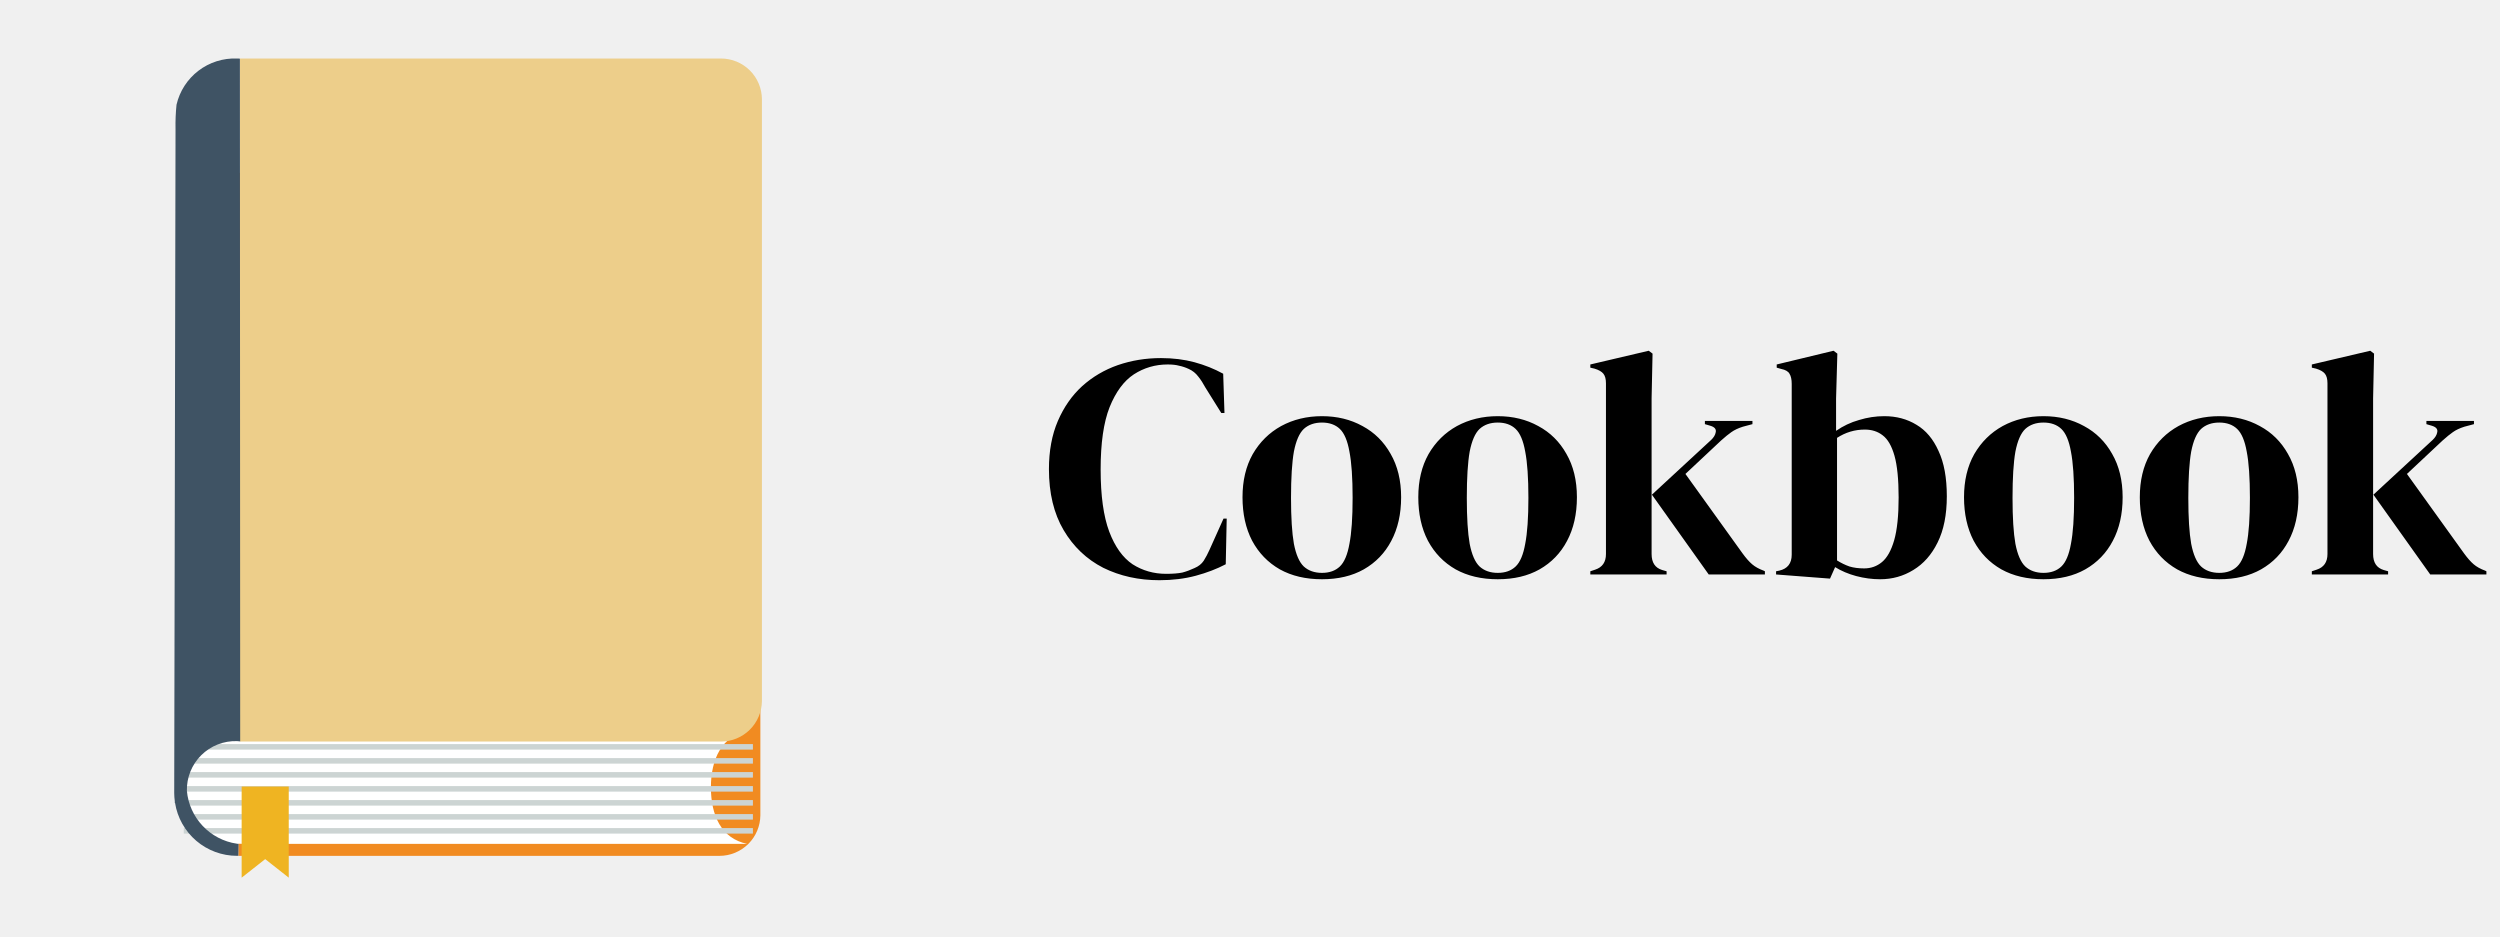
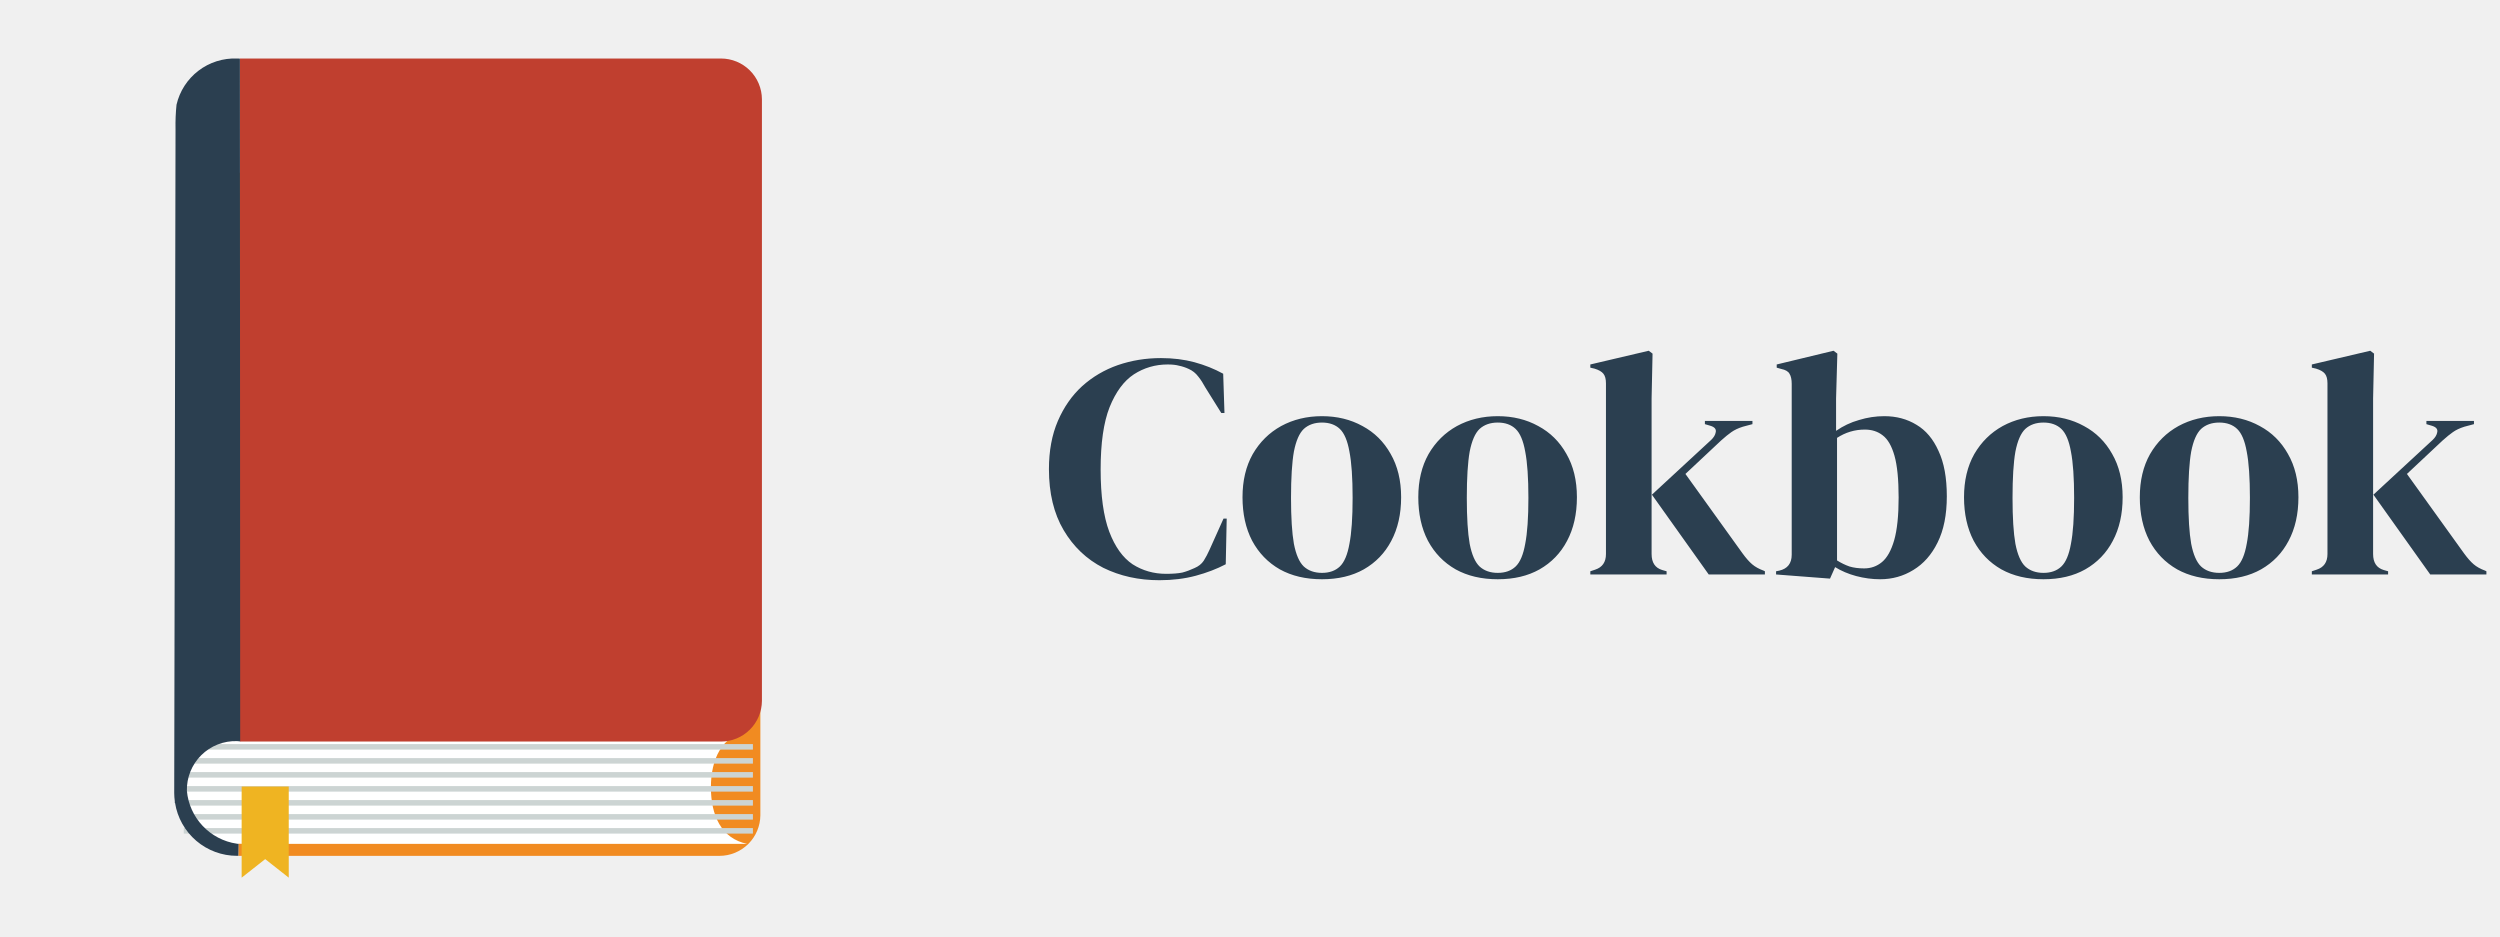
<svg xmlns="http://www.w3.org/2000/svg" width="235" height="88" viewBox="0 0 235 88" fill="none">
-   <path d="M67.625 16.244H22.41V80.451H67.625C68.642 80.451 69.617 80.049 70.338 79.333C71.059 78.617 71.468 77.645 71.475 76.629V20.075C71.47 19.057 71.062 18.083 70.341 17.365C69.619 16.647 68.643 16.244 67.625 16.244V16.244Z" fill="#F18B21" />
+   <path d="M67.625 16.244H22.41V80.451H67.625C68.642 80.451 69.617 80.049 70.338 79.333C71.059 78.617 71.468 77.645 71.475 76.629V20.075C71.47 19.057 71.062 18.083 70.341 17.365C69.619 16.647 68.643 16.244 67.625 16.244Z" fill="#F18B21" />
  <path d="M70.326 68.689V68.596H22.657C21.26 68.65 19.939 69.246 18.974 70.258C18.009 71.27 17.476 72.618 17.487 74.016C17.477 74.714 17.606 75.406 17.867 76.053C18.128 76.7 18.516 77.288 19.008 77.782C19.5 78.277 20.087 78.668 20.732 78.932C21.378 79.196 22.07 79.328 22.767 79.321C23.133 79.321 23.529 79.348 23.889 79.321H70.224C67.793 78.818 66.825 76.629 66.825 74.002C66.825 71.376 67.845 69.154 70.326 68.689Z" fill="white" />
  <path d="M17.273 69.944H70.774V70.463H17.273V69.944Z" fill="#CCD4D3" />
  <path d="M17.273 72.575H70.774V73.095H17.273V72.575Z" fill="#CCD4D3" />
  <path d="M17.273 75.207H70.774V75.727H17.273V75.207Z" fill="#CCD4D3" />
  <path d="M17.273 76.524H70.774V77.044H17.273V76.524Z" fill="#CCD4D3" />
  <path d="M17.273 77.839H70.774V78.358H17.273V77.839Z" fill="#CCD4D3" />
  <path d="M17.273 73.892H70.774V74.412H17.273V73.892Z" fill="#CCD4D3" />
  <path d="M17.273 71.261H70.774V71.781H17.273V71.261Z" fill="#CCD4D3" />
-   <path d="M67.771 5.5H22.555V69.707H67.771C68.787 69.707 69.763 69.305 70.484 68.589C71.205 67.873 71.614 66.901 71.621 65.885V9.322C71.614 8.306 71.205 7.334 70.484 6.618C69.763 5.902 68.787 5.5 67.771 5.5V5.5Z" fill="#EDCE8A" />
-   <path d="M22.424 79.332C22.38 79.332 22.286 79.307 22.242 79.305C21.02 79.12 19.895 78.53 19.047 77.63C18.199 76.73 17.678 75.572 17.567 74.341C17.552 73.719 17.665 73.101 17.898 72.524C18.13 71.948 18.478 71.424 18.92 70.987C19.361 70.549 19.888 70.206 20.467 69.979C21.045 69.752 21.665 69.645 22.286 69.666C22.33 69.666 22.534 69.691 22.578 69.693L22.55 5.514C22.462 5.5 22.371 5.5 22.275 5.5C20.971 5.45 19.69 5.856 18.653 6.649C17.616 7.441 16.887 8.571 16.593 9.842C16.514 10.61 16.483 11.381 16.5 12.152L16.376 74.55C16.378 74.805 16.397 75.059 16.431 75.311V75.477H16.456C16.676 76.862 17.383 78.124 18.449 79.035C19.516 79.946 20.872 80.448 22.275 80.448H22.404L22.424 79.332Z" fill="#3F5364" />
+   <path d="M67.771 5.5H22.555V69.707H67.771C68.787 69.707 69.763 69.305 70.484 68.589C71.205 67.873 71.614 66.901 71.621 65.885V9.322C71.614 8.306 71.205 7.334 70.484 6.618C69.763 5.902 68.787 5.5 67.771 5.5Z" fill="#C03F2F" />
+   <path d="M22.424 79.332C22.38 79.332 22.286 79.307 22.242 79.305C21.02 79.12 19.895 78.53 19.047 77.63C18.199 76.73 17.678 75.572 17.567 74.341C17.552 73.719 17.665 73.101 17.898 72.524C18.13 71.948 18.478 71.424 18.92 70.987C19.361 70.549 19.888 70.206 20.467 69.979C21.045 69.752 21.665 69.645 22.286 69.666C22.33 69.666 22.534 69.691 22.578 69.693L22.55 5.514C22.462 5.5 22.371 5.5 22.275 5.5C20.971 5.45 19.69 5.856 18.653 6.649C17.616 7.441 16.887 8.571 16.593 9.842C16.514 10.61 16.483 11.381 16.5 12.152L16.376 74.55C16.378 74.805 16.397 75.059 16.431 75.311V75.477H16.456C16.676 76.862 17.383 78.124 18.449 79.035C19.516 79.946 20.872 80.448 22.275 80.448H22.404L22.424 79.332Z" fill="#2B3F50" />
  <path d="M27.142 82.5L24.929 80.757L22.715 82.5V73.934H27.142V82.5Z" fill="#EFB422" />
-   <path d="M108.98 54.54C107.04 54.54 105.28 54.15 103.7 53.37C102.14 52.57 100.9 51.39 99.98 49.83C99.06 48.27 98.6 46.36 98.6 44.1C98.6 42.38 98.88 40.87 99.44 39.57C100 38.27 100.76 37.18 101.72 36.3C102.7 35.42 103.82 34.76 105.08 34.32C106.36 33.88 107.71 33.66 109.13 33.66C110.27 33.66 111.32 33.79 112.28 34.05C113.24 34.31 114.14 34.67 114.98 35.13L115.1 38.82H114.8L113.3 36.42C113.1 36.04 112.88 35.7 112.64 35.4C112.4 35.08 112.1 34.84 111.74 34.68C111.44 34.54 111.14 34.44 110.84 34.38C110.56 34.3 110.2 34.26 109.76 34.26C108.6 34.26 107.54 34.57 106.58 35.19C105.64 35.81 104.88 36.84 104.3 38.28C103.74 39.7 103.46 41.65 103.46 44.13C103.46 46.59 103.73 48.54 104.27 49.98C104.81 51.4 105.54 52.42 106.46 53.04C107.4 53.64 108.45 53.94 109.61 53.94C110.25 53.94 110.76 53.9 111.14 53.82C111.52 53.72 111.9 53.58 112.28 53.4C112.66 53.24 112.95 53.01 113.15 52.71C113.35 52.39 113.53 52.05 113.69 51.69L115.01 48.75H115.31L115.22 53.04C114.38 53.48 113.44 53.84 112.4 54.12C111.36 54.4 110.22 54.54 108.98 54.54ZM124.266 54.45C122.746 54.45 121.426 54.14 120.306 53.52C119.186 52.88 118.316 51.98 117.696 50.82C117.096 49.66 116.796 48.3 116.796 46.74C116.796 45.18 117.116 43.83 117.756 42.69C118.416 41.55 119.306 40.67 120.426 40.05C121.566 39.43 122.846 39.12 124.266 39.12C125.686 39.12 126.956 39.43 128.076 40.05C129.196 40.65 130.076 41.52 130.716 42.66C131.376 43.8 131.706 45.16 131.706 46.74C131.706 48.32 131.396 49.69 130.776 50.85C130.176 51.99 129.316 52.88 128.196 53.52C127.096 54.14 125.786 54.45 124.266 54.45ZM124.266 53.85C124.966 53.85 125.526 53.65 125.946 53.25C126.366 52.85 126.666 52.14 126.846 51.12C127.046 50.1 127.146 48.66 127.146 46.8C127.146 44.92 127.046 43.47 126.846 42.45C126.666 41.43 126.366 40.72 125.946 40.32C125.526 39.92 124.966 39.72 124.266 39.72C123.566 39.72 122.996 39.92 122.556 40.32C122.136 40.72 121.826 41.43 121.626 42.45C121.446 43.47 121.356 44.92 121.356 46.8C121.356 48.66 121.446 50.1 121.626 51.12C121.826 52.14 122.136 52.85 122.556 53.25C122.996 53.65 123.566 53.85 124.266 53.85ZM140.79 54.45C139.27 54.45 137.95 54.14 136.83 53.52C135.71 52.88 134.84 51.98 134.22 50.82C133.62 49.66 133.32 48.3 133.32 46.74C133.32 45.18 133.64 43.83 134.28 42.69C134.94 41.55 135.83 40.67 136.95 40.05C138.09 39.43 139.37 39.12 140.79 39.12C142.21 39.12 143.48 39.43 144.6 40.05C145.72 40.65 146.6 41.52 147.24 42.66C147.9 43.8 148.23 45.16 148.23 46.74C148.23 48.32 147.92 49.69 147.3 50.85C146.7 51.99 145.84 52.88 144.72 53.52C143.62 54.14 142.31 54.45 140.79 54.45ZM140.79 53.85C141.49 53.85 142.05 53.65 142.47 53.25C142.89 52.85 143.19 52.14 143.37 51.12C143.57 50.1 143.67 48.66 143.67 46.8C143.67 44.92 143.57 43.47 143.37 42.45C143.19 41.43 142.89 40.72 142.47 40.32C142.05 39.92 141.49 39.72 140.79 39.72C140.09 39.72 139.52 39.92 139.08 40.32C138.66 40.72 138.35 41.43 138.15 42.45C137.97 43.47 137.88 44.92 137.88 46.8C137.88 48.66 137.97 50.1 138.15 51.12C138.35 52.14 138.66 52.85 139.08 53.25C139.52 53.65 140.09 53.85 140.79 53.85ZM149.49 54V53.7L149.94 53.55C150.62 53.33 150.96 52.84 150.96 52.08V36.03C150.96 35.63 150.88 35.33 150.72 35.13C150.56 34.93 150.28 34.77 149.88 34.65L149.49 34.56V34.26L154.98 32.97L155.34 33.24L155.25 37.44V52.08C155.25 52.88 155.58 53.38 156.24 53.58L156.66 53.7V54H149.49ZM160.62 54L155.28 46.5L160.83 41.37C161.09 41.13 161.24 40.88 161.28 40.62C161.34 40.34 161.17 40.14 160.77 40.02L160.26 39.87V39.57H164.73V39.87L163.83 40.11C163.39 40.25 163.03 40.42 162.75 40.62C162.49 40.8 162.17 41.06 161.79 41.4L158.43 44.55L163.8 52.02C164.12 52.46 164.42 52.8 164.7 53.04C164.98 53.28 165.34 53.48 165.78 53.64L165.9 53.7V54H160.62ZM172.021 54.39L166.951 54V53.7L167.251 53.64C168.031 53.46 168.421 52.96 168.421 52.14V36.09C168.421 35.67 168.351 35.35 168.211 35.13C168.091 34.91 167.831 34.76 167.431 34.68L167.011 34.56V34.26L172.351 32.97L172.711 33.24L172.591 37.47V40.5C173.251 40.04 173.971 39.7 174.751 39.48C175.531 39.24 176.321 39.12 177.121 39.12C178.261 39.12 179.271 39.39 180.151 39.93C181.031 40.45 181.721 41.27 182.221 42.39C182.741 43.49 183.001 44.91 183.001 46.65C183.001 48.39 182.711 49.84 182.131 51C181.571 52.14 180.811 53 179.851 53.58C178.911 54.16 177.871 54.45 176.731 54.45C175.991 54.45 175.241 54.35 174.481 54.15C173.741 53.95 173.081 53.67 172.501 53.31L172.021 54.39ZM175.231 53.43C175.871 53.43 176.431 53.23 176.911 52.83C177.391 52.43 177.771 51.75 178.051 50.79C178.331 49.81 178.471 48.47 178.471 46.77C178.471 45.07 178.341 43.76 178.081 42.84C177.821 41.92 177.451 41.28 176.971 40.92C176.511 40.56 175.951 40.38 175.291 40.38C174.351 40.38 173.481 40.64 172.681 41.16V52.68C173.061 52.92 173.451 53.11 173.851 53.25C174.251 53.37 174.711 53.43 175.231 53.43ZM192.088 54.45C190.568 54.45 189.248 54.14 188.128 53.52C187.008 52.88 186.138 51.98 185.518 50.82C184.918 49.66 184.618 48.3 184.618 46.74C184.618 45.18 184.938 43.83 185.578 42.69C186.238 41.55 187.128 40.67 188.248 40.05C189.388 39.43 190.668 39.12 192.088 39.12C193.508 39.12 194.778 39.43 195.898 40.05C197.018 40.65 197.898 41.52 198.538 42.66C199.198 43.8 199.528 45.16 199.528 46.74C199.528 48.32 199.218 49.69 198.598 50.85C197.998 51.99 197.138 52.88 196.018 53.52C194.918 54.14 193.608 54.45 192.088 54.45ZM192.088 53.85C192.788 53.85 193.348 53.65 193.768 53.25C194.188 52.85 194.488 52.14 194.668 51.12C194.868 50.1 194.968 48.66 194.968 46.8C194.968 44.92 194.868 43.47 194.668 42.45C194.488 41.43 194.188 40.72 193.768 40.32C193.348 39.92 192.788 39.72 192.088 39.72C191.388 39.72 190.818 39.92 190.378 40.32C189.958 40.72 189.648 41.43 189.448 42.45C189.268 43.47 189.178 44.92 189.178 46.8C189.178 48.66 189.268 50.1 189.448 51.12C189.648 52.14 189.958 52.85 190.378 53.25C190.818 53.65 191.388 53.85 192.088 53.85ZM208.612 54.45C207.092 54.45 205.772 54.14 204.652 53.52C203.532 52.88 202.662 51.98 202.042 50.82C201.442 49.66 201.142 48.3 201.142 46.74C201.142 45.18 201.462 43.83 202.102 42.69C202.762 41.55 203.652 40.67 204.772 40.05C205.912 39.43 207.192 39.12 208.612 39.12C210.032 39.12 211.302 39.43 212.422 40.05C213.542 40.65 214.422 41.52 215.062 42.66C215.722 43.8 216.052 45.16 216.052 46.74C216.052 48.32 215.742 49.69 215.122 50.85C214.522 51.99 213.662 52.88 212.542 53.52C211.442 54.14 210.132 54.45 208.612 54.45ZM208.612 53.85C209.312 53.85 209.872 53.65 210.292 53.25C210.712 52.85 211.012 52.14 211.192 51.12C211.392 50.1 211.492 48.66 211.492 46.8C211.492 44.92 211.392 43.47 211.192 42.45C211.012 41.43 210.712 40.72 210.292 40.32C209.872 39.92 209.312 39.72 208.612 39.72C207.912 39.72 207.342 39.92 206.902 40.32C206.482 40.72 206.172 41.43 205.972 42.45C205.792 43.47 205.702 44.92 205.702 46.8C205.702 48.66 205.792 50.1 205.972 51.12C206.172 52.14 206.482 52.85 206.902 53.25C207.342 53.65 207.912 53.85 208.612 53.85ZM217.312 54V53.7L217.762 53.55C218.442 53.33 218.782 52.84 218.782 52.08V36.03C218.782 35.63 218.702 35.33 218.542 35.13C218.382 34.93 218.102 34.77 217.702 34.65L217.312 34.56V34.26L222.802 32.97L223.162 33.24L223.072 37.44V52.08C223.072 52.88 223.402 53.38 224.062 53.58L224.482 53.7V54H217.312ZM228.442 54L223.102 46.5L228.652 41.37C228.912 41.13 229.062 40.88 229.102 40.62C229.162 40.34 228.992 40.14 228.592 40.02L228.082 39.87V39.57H232.552V39.87L231.652 40.11C231.212 40.25 230.852 40.42 230.572 40.62C230.312 40.8 229.992 41.06 229.612 41.4L226.252 44.55L231.622 52.02C231.942 52.46 232.242 52.8 232.522 53.04C232.802 53.28 233.162 53.48 233.602 53.64L233.722 53.7V54H228.442Z" fill="black" />
+   <path d="M108.98 54.54C107.04 54.54 105.28 54.15 103.7 53.37C102.14 52.57 100.9 51.39 99.98 49.83C99.06 48.27 98.6 46.36 98.6 44.1C98.6 42.38 98.88 40.87 99.44 39.57C100 38.27 100.76 37.18 101.72 36.3C102.7 35.42 103.82 34.76 105.08 34.32C106.36 33.88 107.71 33.66 109.13 33.66C110.27 33.66 111.32 33.79 112.28 34.05C113.24 34.31 114.14 34.67 114.98 35.13L115.1 38.82H114.8L113.3 36.42C113.1 36.04 112.88 35.7 112.64 35.4C112.4 35.08 112.1 34.84 111.74 34.68C111.44 34.54 111.14 34.44 110.84 34.38C110.56 34.3 110.2 34.26 109.76 34.26C108.6 34.26 107.54 34.57 106.58 35.19C105.64 35.81 104.88 36.84 104.3 38.28C103.74 39.7 103.46 41.65 103.46 44.13C103.46 46.59 103.73 48.54 104.27 49.98C104.81 51.4 105.54 52.42 106.46 53.04C107.4 53.64 108.45 53.94 109.61 53.94C110.25 53.94 110.76 53.9 111.14 53.82C111.52 53.72 111.9 53.58 112.28 53.4C112.66 53.24 112.95 53.01 113.15 52.71C113.35 52.39 113.53 52.05 113.69 51.69L115.01 48.75H115.31L115.22 53.04C114.38 53.48 113.44 53.84 112.4 54.12C111.36 54.4 110.22 54.54 108.98 54.54ZM124.266 54.45C122.746 54.45 121.426 54.14 120.306 53.52C119.186 52.88 118.316 51.98 117.696 50.82C117.096 49.66 116.796 48.3 116.796 46.74C116.796 45.18 117.116 43.83 117.756 42.69C118.416 41.55 119.306 40.67 120.426 40.05C121.566 39.43 122.846 39.12 124.266 39.12C125.686 39.12 126.956 39.43 128.076 40.05C129.196 40.65 130.076 41.52 130.716 42.66C131.376 43.8 131.706 45.16 131.706 46.74C131.706 48.32 131.396 49.69 130.776 50.85C130.176 51.99 129.316 52.88 128.196 53.52C127.096 54.14 125.786 54.45 124.266 54.45ZM124.266 53.85C124.966 53.85 125.526 53.65 125.946 53.25C126.366 52.85 126.666 52.14 126.846 51.12C127.046 50.1 127.146 48.66 127.146 46.8C127.146 44.92 127.046 43.47 126.846 42.45C126.666 41.43 126.366 40.72 125.946 40.32C125.526 39.92 124.966 39.72 124.266 39.72C123.566 39.72 122.996 39.92 122.556 40.32C122.136 40.72 121.826 41.43 121.626 42.45C121.446 43.47 121.356 44.92 121.356 46.8C121.356 48.66 121.446 50.1 121.626 51.12C121.826 52.14 122.136 52.85 122.556 53.25C122.996 53.65 123.566 53.85 124.266 53.85ZM140.79 54.45C139.27 54.45 137.95 54.14 136.83 53.52C135.71 52.88 134.84 51.98 134.22 50.82C133.62 49.66 133.32 48.3 133.32 46.74C133.32 45.18 133.64 43.83 134.28 42.69C134.94 41.55 135.83 40.67 136.95 40.05C138.09 39.43 139.37 39.12 140.79 39.12C142.21 39.12 143.48 39.43 144.6 40.05C145.72 40.65 146.6 41.52 147.24 42.66C147.9 43.8 148.23 45.16 148.23 46.74C148.23 48.32 147.92 49.69 147.3 50.85C146.7 51.99 145.84 52.88 144.72 53.52C143.62 54.14 142.31 54.45 140.79 54.45ZM140.79 53.85C141.49 53.85 142.05 53.65 142.47 53.25C142.89 52.85 143.19 52.14 143.37 51.12C143.57 50.1 143.67 48.66 143.67 46.8C143.67 44.92 143.57 43.47 143.37 42.45C143.19 41.43 142.89 40.72 142.47 40.32C142.05 39.92 141.49 39.72 140.79 39.72C140.09 39.72 139.52 39.92 139.08 40.32C138.66 40.72 138.35 41.43 138.15 42.45C137.97 43.47 137.88 44.92 137.88 46.8C137.88 48.66 137.97 50.1 138.15 51.12C138.35 52.14 138.66 52.85 139.08 53.25C139.52 53.65 140.09 53.85 140.79 53.85ZM149.49 54V53.7L149.94 53.55C150.62 53.33 150.96 52.84 150.96 52.08V36.03C150.96 35.63 150.88 35.33 150.72 35.13C150.56 34.93 150.28 34.77 149.88 34.65L149.49 34.56V34.26L154.98 32.97L155.34 33.24L155.25 37.44V52.08C155.25 52.88 155.58 53.38 156.24 53.58L156.66 53.7V54H149.49ZM160.62 54L155.28 46.5L160.83 41.37C161.09 41.13 161.24 40.88 161.28 40.62C161.34 40.34 161.17 40.14 160.77 40.02L160.26 39.87V39.57H164.73V39.87L163.83 40.11C163.39 40.25 163.03 40.42 162.75 40.62C162.49 40.8 162.17 41.06 161.79 41.4L158.43 44.55L163.8 52.02C164.12 52.46 164.42 52.8 164.7 53.04C164.98 53.28 165.34 53.48 165.78 53.64L165.9 53.7V54H160.62ZM172.021 54.39L166.951 54V53.7L167.251 53.64C168.031 53.46 168.421 52.96 168.421 52.14V36.09C168.421 35.67 168.351 35.35 168.211 35.13C168.091 34.91 167.831 34.76 167.431 34.68L167.011 34.56V34.26L172.351 32.97L172.711 33.24L172.591 37.47V40.5C173.251 40.04 173.971 39.7 174.751 39.48C175.531 39.24 176.321 39.12 177.121 39.12C178.261 39.12 179.271 39.39 180.151 39.93C181.031 40.45 181.721 41.27 182.221 42.39C182.741 43.49 183.001 44.91 183.001 46.65C183.001 48.39 182.711 49.84 182.131 51C181.571 52.14 180.811 53 179.851 53.58C178.911 54.16 177.871 54.45 176.731 54.45C175.991 54.45 175.241 54.35 174.481 54.15C173.741 53.95 173.081 53.67 172.501 53.31L172.021 54.39ZM175.231 53.43C175.871 53.43 176.431 53.23 176.911 52.83C177.391 52.43 177.771 51.75 178.051 50.79C178.331 49.81 178.471 48.47 178.471 46.77C178.471 45.07 178.341 43.76 178.081 42.84C177.821 41.92 177.451 41.28 176.971 40.92C176.511 40.56 175.951 40.38 175.291 40.38C174.351 40.38 173.481 40.64 172.681 41.16V52.68C173.061 52.92 173.451 53.11 173.851 53.25C174.251 53.37 174.711 53.43 175.231 53.43ZM192.088 54.45C190.568 54.45 189.248 54.14 188.128 53.52C187.008 52.88 186.138 51.98 185.518 50.82C184.918 49.66 184.618 48.3 184.618 46.74C184.618 45.18 184.938 43.83 185.578 42.69C186.238 41.55 187.128 40.67 188.248 40.05C189.388 39.43 190.668 39.12 192.088 39.12C193.508 39.12 194.778 39.43 195.898 40.05C197.018 40.65 197.898 41.52 198.538 42.66C199.198 43.8 199.528 45.16 199.528 46.74C199.528 48.32 199.218 49.69 198.598 50.85C197.998 51.99 197.138 52.88 196.018 53.52C194.918 54.14 193.608 54.45 192.088 54.45ZM192.088 53.85C192.788 53.85 193.348 53.65 193.768 53.25C194.188 52.85 194.488 52.14 194.668 51.12C194.868 50.1 194.968 48.66 194.968 46.8C194.968 44.92 194.868 43.47 194.668 42.45C194.488 41.43 194.188 40.72 193.768 40.32C193.348 39.92 192.788 39.72 192.088 39.72C191.388 39.72 190.818 39.92 190.378 40.32C189.958 40.72 189.648 41.43 189.448 42.45C189.268 43.47 189.178 44.92 189.178 46.8C189.178 48.66 189.268 50.1 189.448 51.12C189.648 52.14 189.958 52.85 190.378 53.25C190.818 53.65 191.388 53.85 192.088 53.85ZM208.612 54.45C207.092 54.45 205.772 54.14 204.652 53.52C203.532 52.88 202.662 51.98 202.042 50.82C201.442 49.66 201.142 48.3 201.142 46.74C201.142 45.18 201.462 43.83 202.102 42.69C202.762 41.55 203.652 40.67 204.772 40.05C205.912 39.43 207.192 39.12 208.612 39.12C210.032 39.12 211.302 39.43 212.422 40.05C213.542 40.65 214.422 41.52 215.062 42.66C215.722 43.8 216.052 45.16 216.052 46.74C216.052 48.32 215.742 49.69 215.122 50.85C214.522 51.99 213.662 52.88 212.542 53.52C211.442 54.14 210.132 54.45 208.612 54.45ZM208.612 53.85C209.312 53.85 209.872 53.65 210.292 53.25C210.712 52.85 211.012 52.14 211.192 51.12C211.392 50.1 211.492 48.66 211.492 46.8C211.492 44.92 211.392 43.47 211.192 42.45C211.012 41.43 210.712 40.72 210.292 40.32C209.872 39.92 209.312 39.72 208.612 39.72C207.912 39.72 207.342 39.92 206.902 40.32C206.482 40.72 206.172 41.43 205.972 42.45C205.792 43.47 205.702 44.92 205.702 46.8C205.702 48.66 205.792 50.1 205.972 51.12C206.172 52.14 206.482 52.85 206.902 53.25C207.342 53.65 207.912 53.85 208.612 53.85ZM217.312 54V53.7L217.762 53.55C218.442 53.33 218.782 52.84 218.782 52.08V36.03C218.782 35.63 218.702 35.33 218.542 35.13C218.382 34.93 218.102 34.77 217.702 34.65L217.312 34.56V34.26L222.802 32.97L223.162 33.24L223.072 37.44V52.08C223.072 52.88 223.402 53.38 224.062 53.58L224.482 53.7V54H217.312ZM228.442 54L223.102 46.5L228.652 41.37C228.912 41.13 229.062 40.88 229.102 40.62C229.162 40.34 228.992 40.14 228.592 40.02L228.082 39.87V39.57H232.552V39.87L231.652 40.11C231.212 40.25 230.852 40.42 230.572 40.62C230.312 40.8 229.992 41.06 229.612 41.4L226.252 44.55L231.622 52.02C231.942 52.46 232.242 52.8 232.522 53.04C232.802 53.28 233.162 53.48 233.602 53.64L233.722 53.7V54H228.442Z" fill="#2B3F50" />
</svg>
